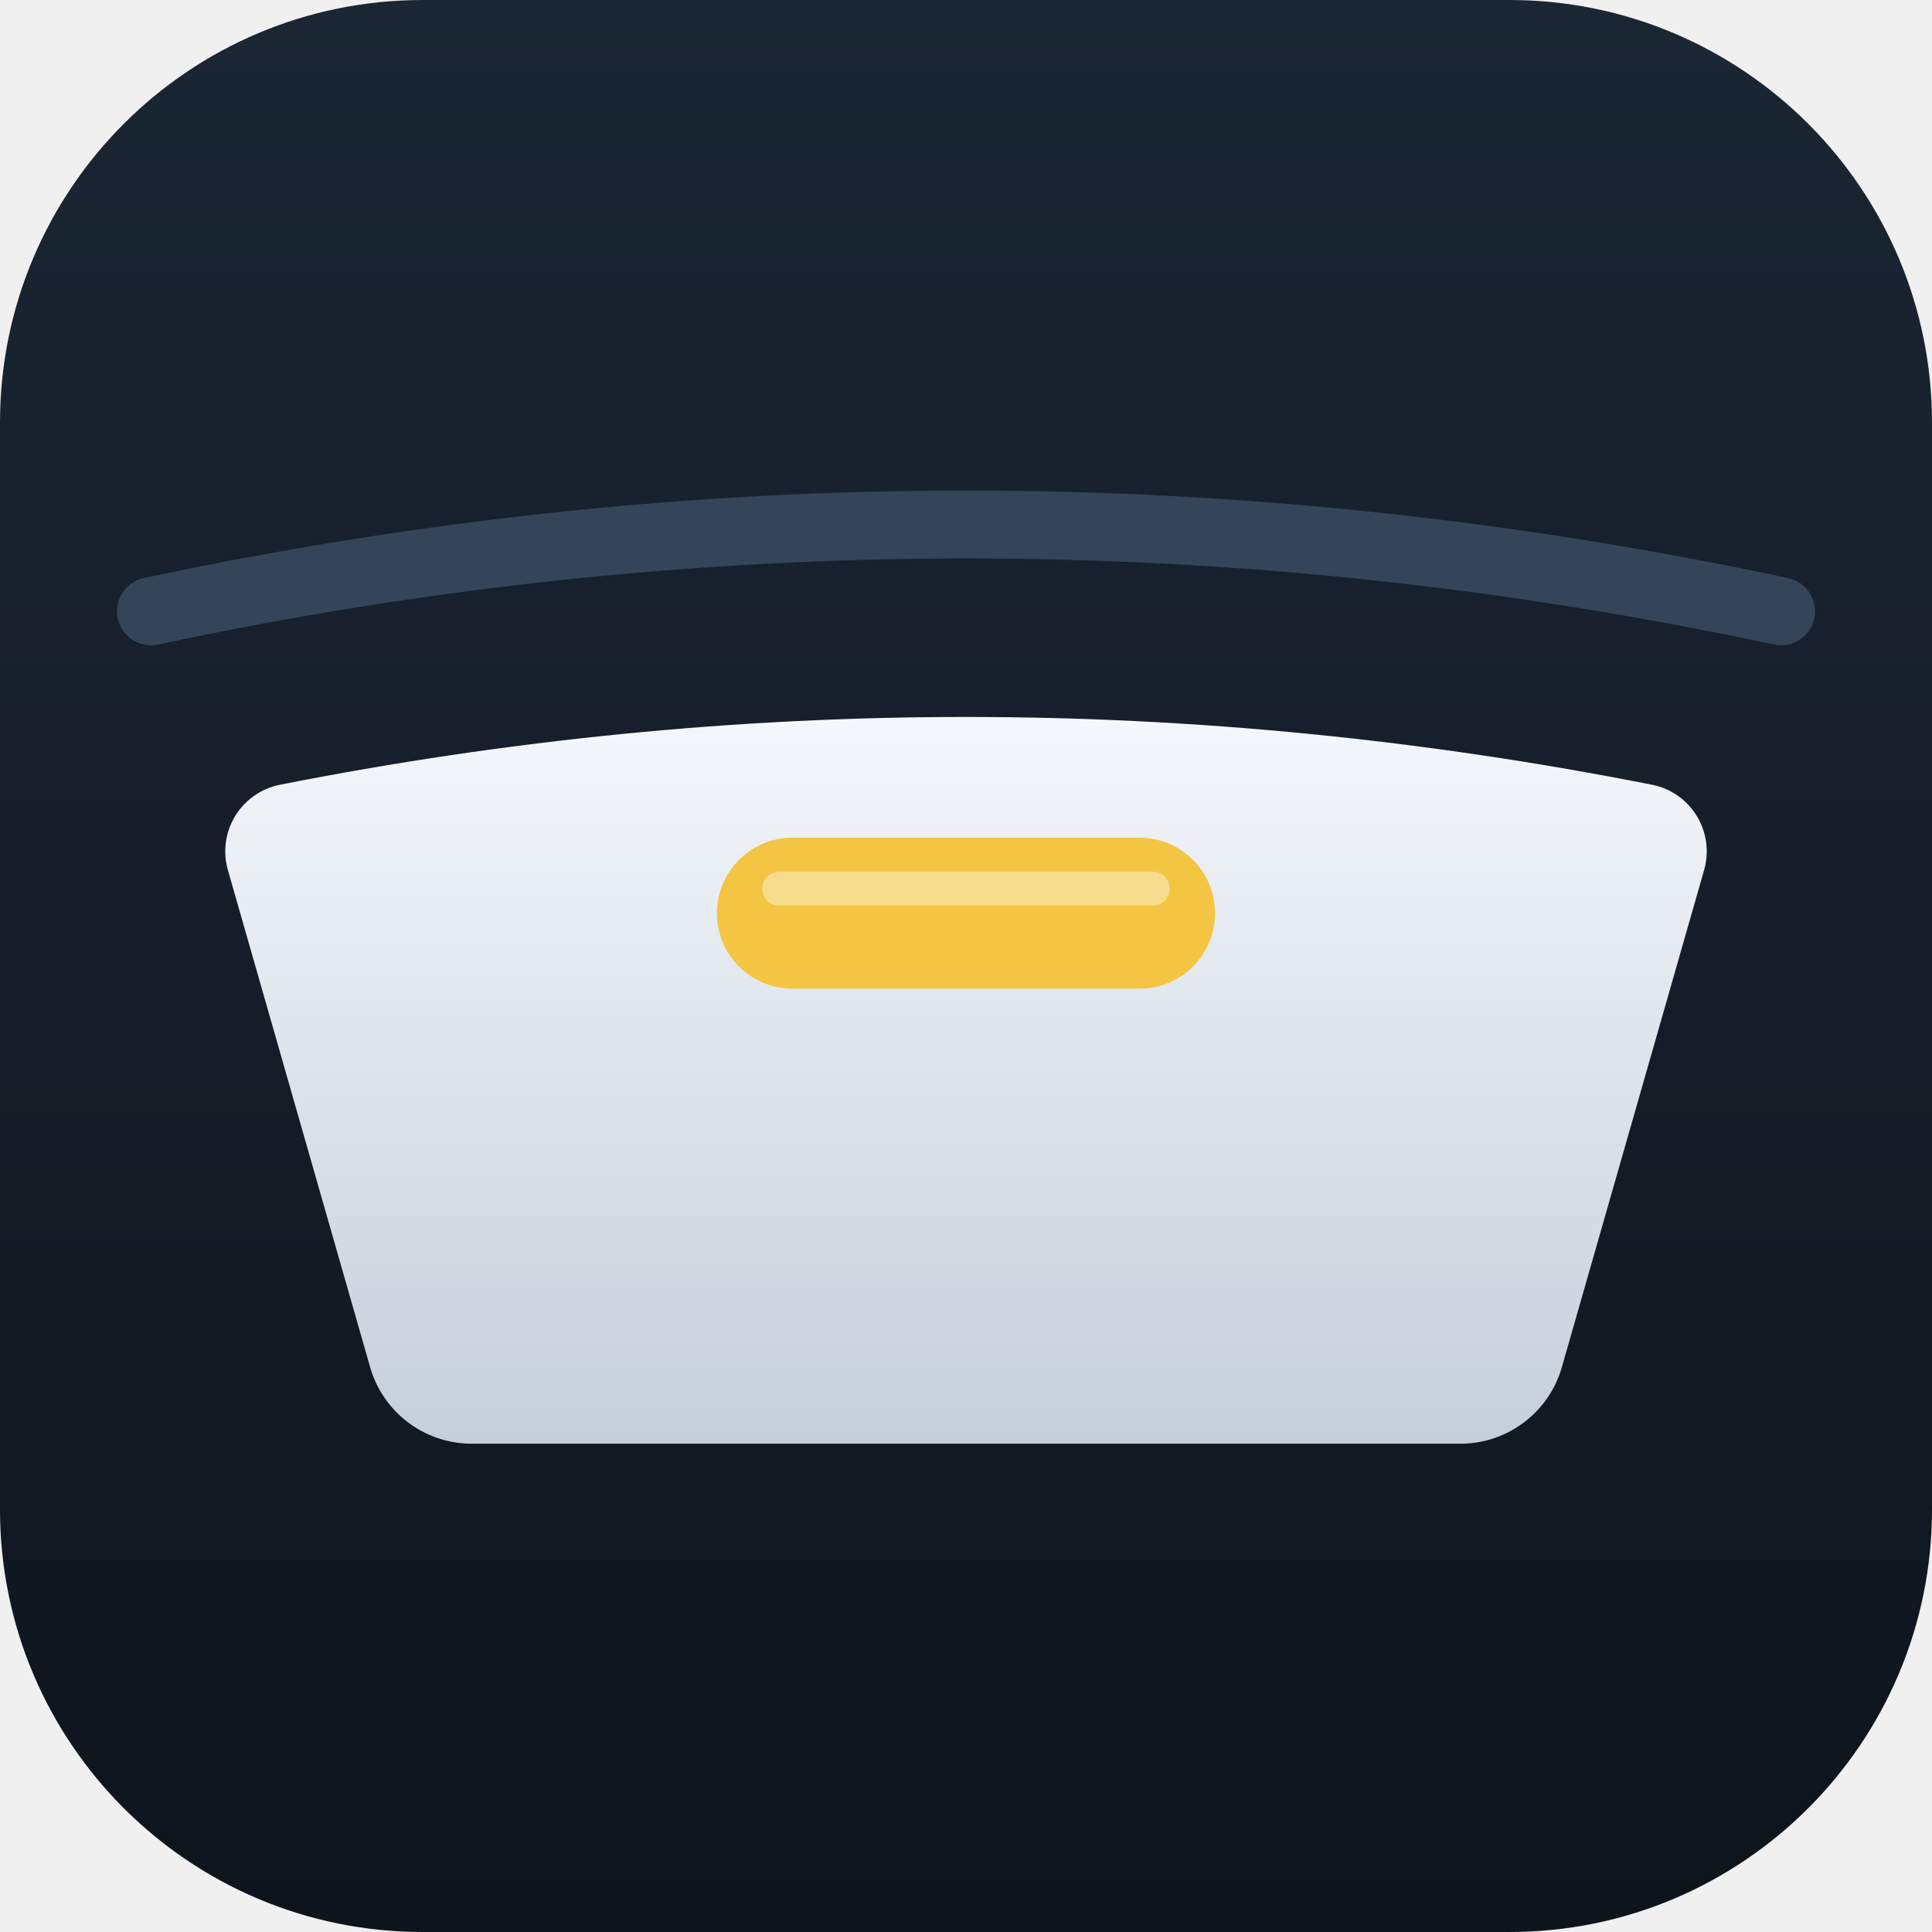
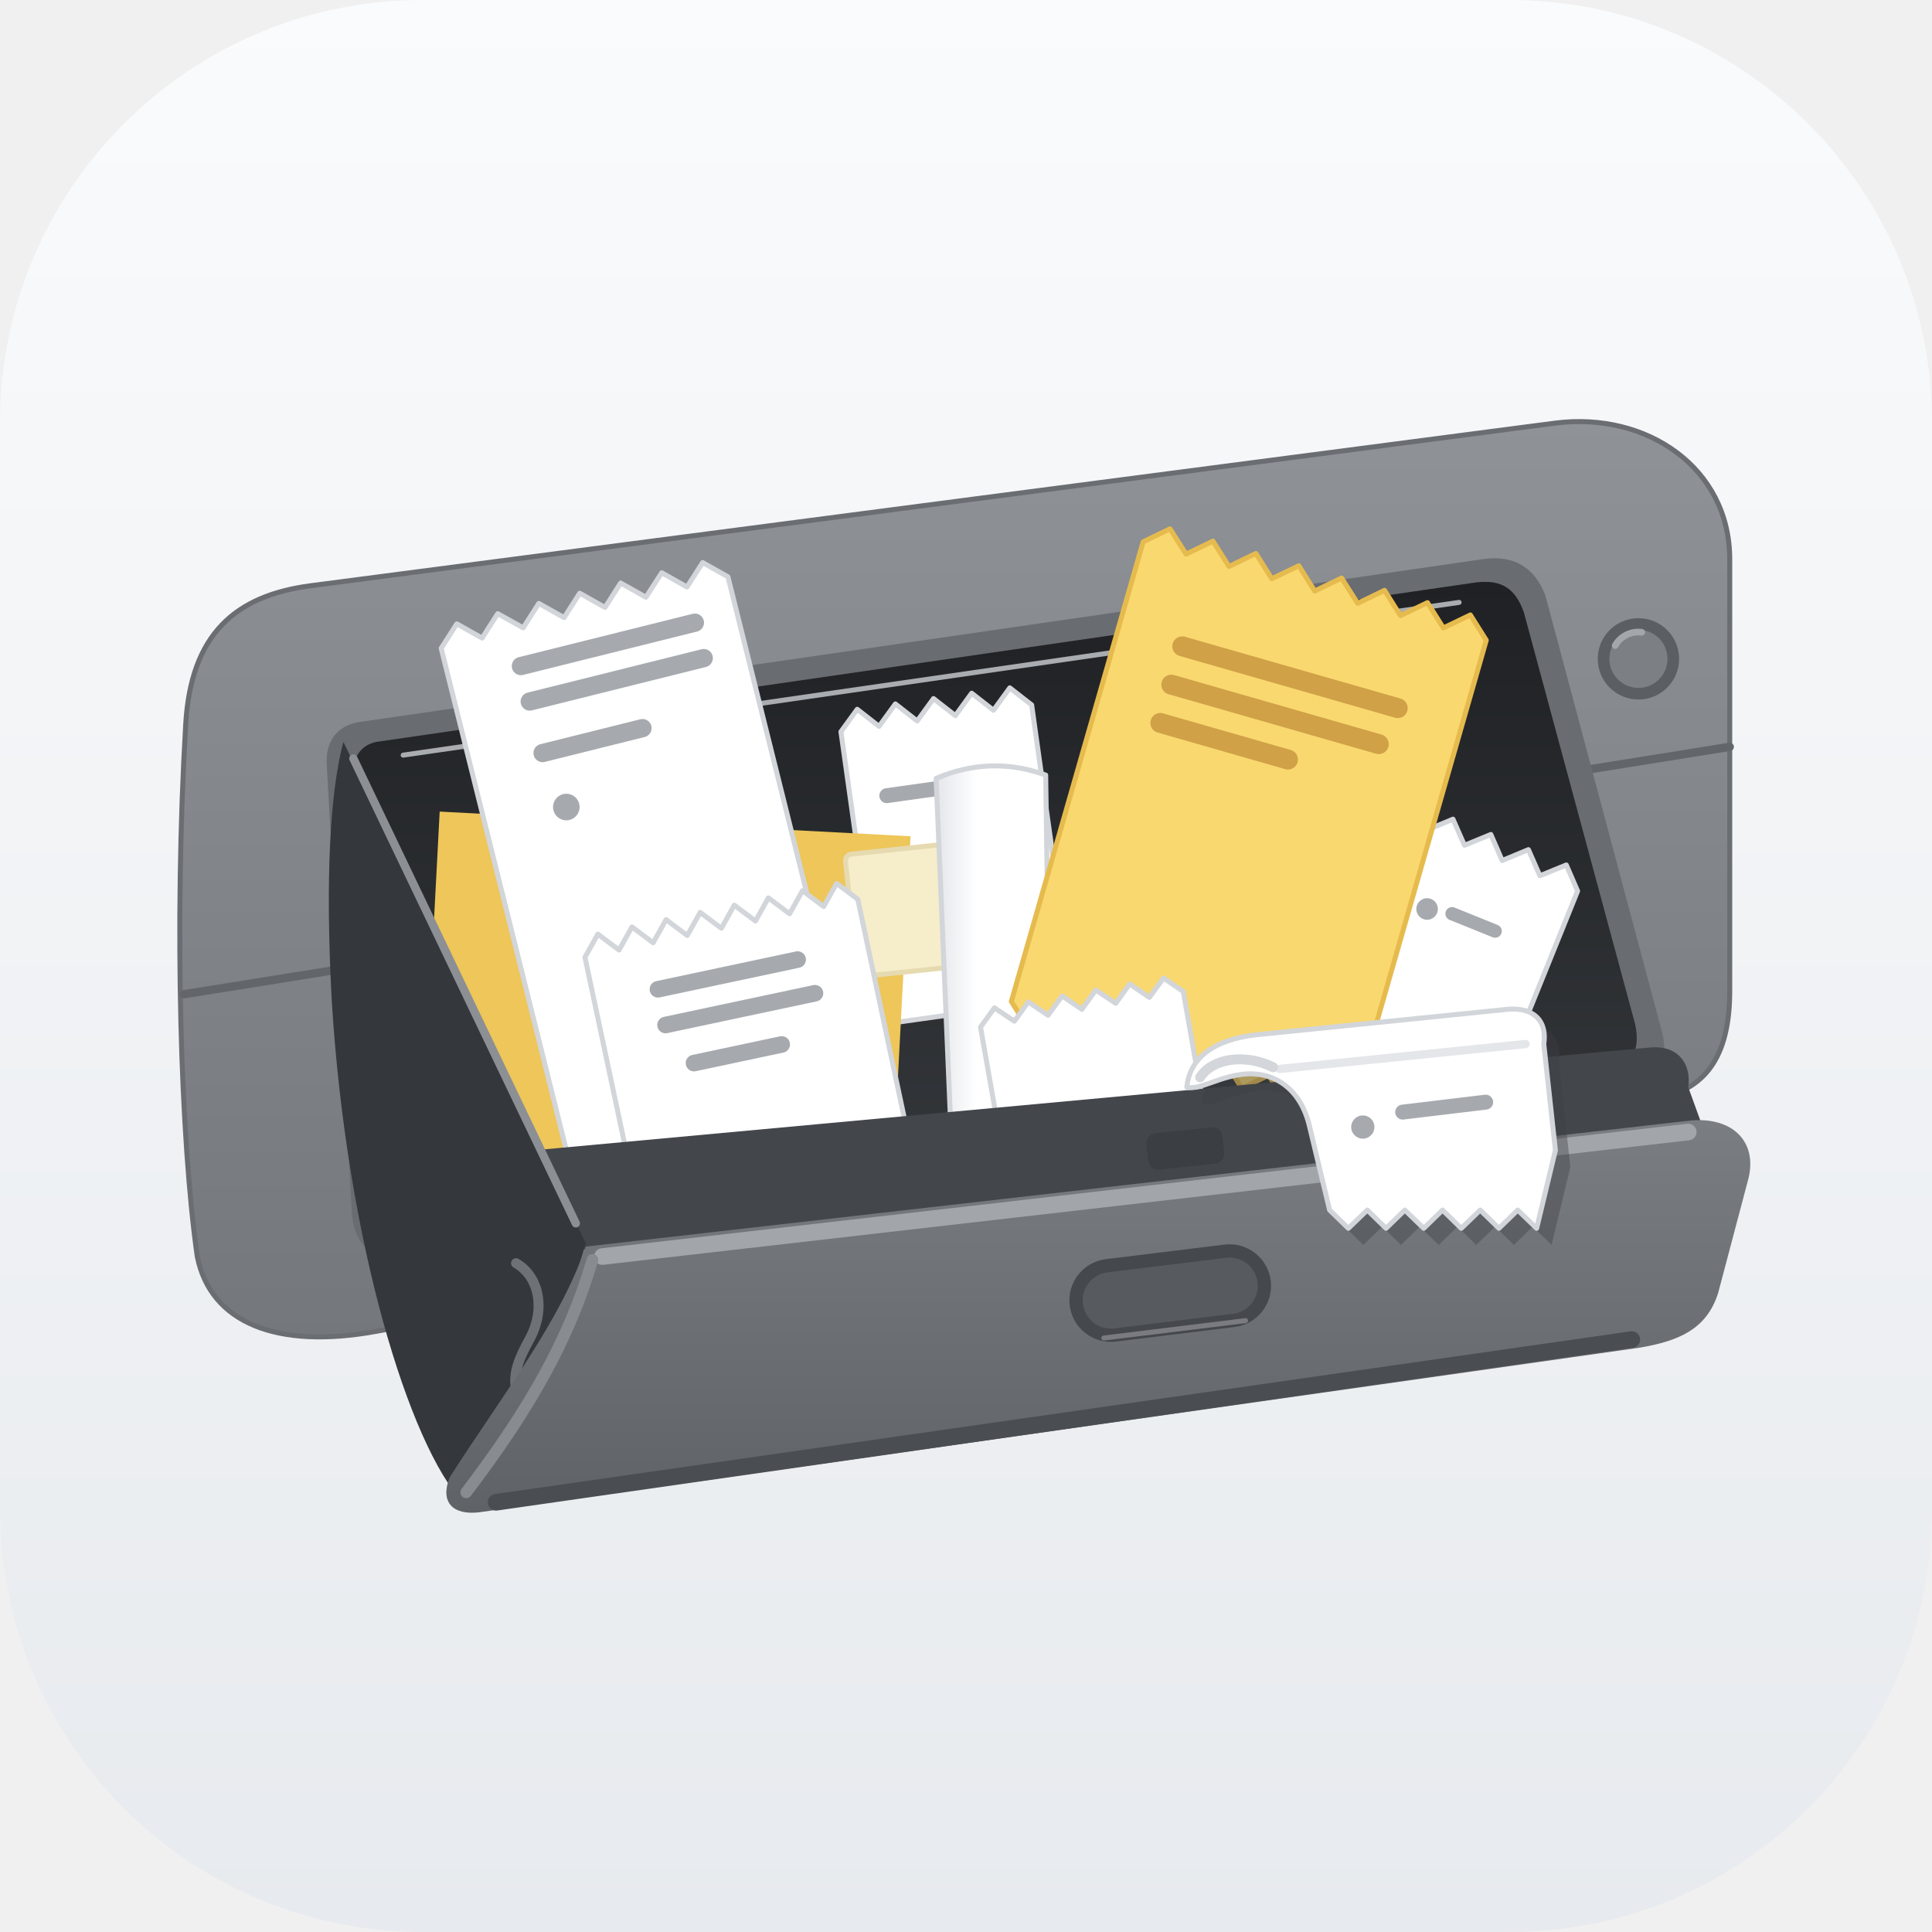
- <svg xmlns="http://www.w3.org/2000/svg" viewBox="0 0 512 512">
+ <svg xmlns="http://www.w3.org/2000/svg" viewBox="0 0 1024 1024">
  <defs>
-     <linearGradient id="tile" x1="0" y1="0" x2="0" y2="1">
-       <stop offset="0" stop-color="#1B2634" />
-       <stop offset="1" stop-color="#0E141C" />
+     <linearGradient id="tf" x1="0" y1="0" x2="0" y2="1">
+       <stop offset="0" stop-color="#8F9297" />
+       <stop offset="1" stop-color="#74777C" />
    </linearGradient>
-     <linearGradient id="door" x1="0" y1="0" x2="0" y2="1">
-       <stop offset="0" stop-color="#F4F7FB" />
-       <stop offset="1" stop-color="#C5CFDB" />
+     <linearGradient id="tc" x1="0" y1="0" x2="0" y2="1">
+       <stop offset="0" stop-color="#1F2124" />
+       <stop offset="1" stop-color="#35383C" />
+     </linearGradient>
+     <linearGradient id="td" x1="0" y1="0" x2="0" y2="1">
+       <stop offset="0" stop-color="#7A7D82" />
+       <stop offset="1" stop-color="#5F6267" />
+     </linearGradient>
+     <linearGradient id="tp" x1="0" y1="0" x2="1" y2="0">
+       <stop offset="0" stop-color="#E4E6E9" />
+       <stop offset=".35" stop-color="#FFFFFF" />
+       <stop offset="1" stop-color="#FFFFFF" />
+     </linearGradient>
+     <linearGradient id="tbg" x1="0" y1="0" x2="0" y2="1">
+       <stop offset="0" stop-color="#FAFBFC" />
+       <stop offset="1" stop-color="#E7EAEE" />
    </linearGradient>
  </defs>
-   <rect width="512" height="512" rx="112" fill="url(#tile)" />
-   <g transform="translate(0 12)">
-     <path d="M40 150 Q256 104 472 150" stroke="#34455A" stroke-width="18" fill="none" stroke-linecap="round" />
-     <path d="M74 196 Q256 160 438 196 a18 18 0 0 1 13.6 22.6 L414 350 a28 28 0 0 1 -27 20.6 H125 a28 28 0 0 1 -27 -20.6 L60.4 218.6 A18 18 0 0 1 74 196 Z" fill="url(#door)" />
-     <rect x="190" y="210" width="132" height="40" rx="20" fill="#F4C542" />
-     <rect x="202" y="219" width="108" height="9" rx="4.5" fill="#FFFFFF" opacity=".4" />
+   <rect width="1024" height="1024" rx="224" fill="url(#tbg)" />
+   <g transform="translate(58.8 32.4) scale(0.88)">
+     <path d="M120 316 L870 218 C925 211 975 245 975 300 L975 560 C975 600 960 620 930 625 L160 765 C100 776 60 760 52 720 C42 650 38 520 45 400 C48 345 75 322 120 316 Z" fill="url(#tf)" stroke="#6A6D72" stroke-width="3" />
+     <path d="M44 562 L975 413" stroke="#62666B" stroke-width="5" stroke-linecap="round" />
+     <circle cx="920" cy="360" r="21" fill="#7C8085" stroke="#5B5F64" stroke-width="7" />
+     <path d="M906 352 A16 16 0 0 1 922 344" stroke="#A3A6AA" stroke-width="4" fill="none" stroke-linecap="round" />
+     <path d="M150 398 L826 300 C846 297 858 306 864 322 L934 584 C940 606 928 620 904 623 L178 720 C156 723 146 712 145 692 L130 424 C129 410 136 400 150 398 Z" fill="#696C71" />
+     <path d="M160 410 L822 314 C838 312 846 318 851 332 L918 580 C922 598 914 608 896 610 L182 706 C166 708 160 700 159 684 L146 432 C145 420 150 412 160 410 Z" fill="url(#tc)" />
+     <path d="M176 418 L812 326" stroke="#A9ACB0" stroke-width="3" stroke-linecap="round" />
+     <g transform="rotate(-8 438 392)">
+       <polygon points="438.0,404.0 449.6,392.0 461.2,404.0 472.8,392.0 484.4,404.0 496.0,392.0 507.6,404.0 519.2,392.0 530.8,404.0 542.4,392.0 554.0,404.0 554.0,582.0 438.0,582.0" fill="#FFFFFF" stroke="#D2D5D9" stroke-width="3" stroke-linejoin="round" />
+       <path d="M460 446 L524 446" stroke="#A6AAAF" stroke-width="9" stroke-linecap="round" />
+     </g>
+     <g transform="rotate(22 797 452)">
+       <polygon points="797.0,464.0 809.2,452.0 821.5,464.0 833.8,452.0 846.0,464.0 858.2,452.0 870.5,464.0 882.8,452.0 895.0,464.0 895.0,584.0 797.0,584.0" fill="#FFFFFF" stroke="#D2D5D9" stroke-width="3" stroke-linejoin="round" />
+       <circle cx="815" cy="508" r="6.5" fill="#A6AAAF" />
+       <path d="M830 505 L858 505" stroke="#A6AAAF" stroke-width="8" stroke-linecap="round" />
+     </g>
+     <g transform="rotate(3 198 452)">
+       <polygon points="198.0,452.0 482.0,452.0 482.0,702.0 198.0,702.0" fill="#EEC659" />
+     </g>
+     <g transform="rotate(-6 442 478)">
+       <rect x="442" y="478" width="106" height="74" rx="4" fill="#F6EDCB" stroke="#E6DAB0" stroke-width="3" />
+     </g>
+     <path d="M497 432 Q530 418 563 430 L566 640 Q536 650 506 646 Z" fill="url(#tp)" stroke="#D2D5D9" stroke-width="3" stroke-linejoin="round" />
+     <g transform="rotate(-14 196 342)">
+       <polygon points="196.0,354.0 208.7,342.0 221.4,354.0 234.1,342.0 246.9,354.0 259.6,342.0 272.3,354.0 285.0,342.0 297.7,354.0 310.4,342.0 323.1,354.0 335.9,342.0 348.6,354.0 361.3,342.0 374.0,354.0 374.0,762.0 196.0,762.0" fill="#FFFFFF" stroke="#D2D5D9" stroke-width="3" stroke-linejoin="round" />
+       <path d="M240 376 L348 376" stroke="#A6AAAF" stroke-width="11" stroke-linecap="round" />
+       <path d="M240 398 L348 398" stroke="#A6AAAF" stroke-width="11" stroke-linecap="round" />
+       <path d="M240 430 L302 430" stroke="#A6AAAF" stroke-width="11" stroke-linecap="round" />
+       <circle cx="246" cy="465" r="8" fill="#A6AAAF" />
+     </g>
+     <g transform="rotate(16 625 278)">
+       <polygon points="625.0,290.0 638.4,278.0 651.9,290.0 665.3,278.0 678.8,290.0 692.2,278.0 705.6,290.0 719.1,278.0 732.5,290.0 745.9,278.0 759.4,290.0 772.8,278.0 786.2,290.0 799.7,278.0 813.1,290.0 826.6,278.0 840.0,290.0 840.0,578.0 826.6,590.0 813.1,578.0 799.7,590.0 786.2,578.0 772.8,590.0 759.4,578.0 745.9,590.0 732.5,578.0 719.1,590.0 705.6,578.0 692.2,590.0 678.8,578.0 665.3,590.0 651.9,578.0 638.4,590.0 625.0,578.0" fill="#F9D86F" stroke="#E6BB4E" stroke-width="3" stroke-linejoin="round" />
+       <path d="M665 344 L800 344" stroke="#D0A147" stroke-width="12" stroke-linecap="round" />
+       <path d="M665 368 L795 368" stroke="#D0A147" stroke-width="12" stroke-linecap="round" />
+       <path d="M665 392 L745 392" stroke="#D0A147" stroke-width="12" stroke-linecap="round" />
+     </g>
+     <g transform="rotate(-12 283 528)">
+       <polygon points="283.0,540.0 293.5,528.0 304.0,540.0 314.5,528.0 325.0,540.0 335.5,528.0 346.0,540.0 356.5,528.0 367.0,540.0 377.5,528.0 388.0,540.0 398.5,528.0 409.0,540.0 419.5,528.0 430.0,540.0 440.5,528.0 451.0,540.0 451.0,748.0 283.0,748.0" fill="#FFFFFF" stroke="#D2D5D9" stroke-width="3" stroke-linejoin="round" />
+       <path d="M322 568 L408 568" stroke="#A6AAAF" stroke-width="10" stroke-linecap="round" />
+       <path d="M322 590 L414 590" stroke="#A6AAAF" stroke-width="10" stroke-linecap="round" />
+       <path d="M334 616 L388 616" stroke="#A6AAAF" stroke-width="10" stroke-linecap="round" />
+     </g>
+     <g transform="rotate(-10 522 572)">
+       <polygon points="522.0,582.0 532.3,572.0 542.7,582.0 553.0,572.0 563.3,582.0 573.7,572.0 584.0,582.0 594.3,572.0 604.7,582.0 615.0,572.0 625.3,582.0 635.7,572.0 646.0,582.0 646.0,662.0 522.0,662.0" fill="#FFFFFF" stroke="#D2D5D9" stroke-width="3" stroke-linejoin="round" />
+     </g>
+     <path d="M168 664 L928 594 C944 593 952 604 950 618 L958 640 L286 716 Z" fill="#43464B" />
+     <path d="M140 410 L286 712 C268 772 246 824 212 868 C180 834 142 712 133 566 C129 492 132 440 140 410 Z" fill="#34373B" />
+     <path d="M146 420 L280 700" stroke="#8C8F94" stroke-width="5" stroke-linecap="round" />
+     <path d="M244 724 C258 732 262 752 252 770 C246 781 242 790 244 800" stroke="#6E7176" stroke-width="6" fill="none" stroke-linecap="round" />
+     <path d="M286 714 L952 638 C978 636 992 652 986 674 L968 742 C961 764 944 771 920 775 L222 874 C206 876 198 868 204 853 C238 800 270 760 286 714 Z" fill="url(#td)" />
+     <path d="M296 720 L950 645" stroke="#A2A5A9" stroke-width="10" stroke-linecap="round" />
+     <path d="M290 722 C276 770 252 812 214 862" stroke="#888B90" stroke-width="7" fill="none" stroke-linecap="round" />
+     <path d="M232 868 L916 770" stroke="#4A4D51" stroke-width="10" stroke-linecap="round" />
+     <g transform="rotate(-7 638 742)">
+       <rect x="577.0" y="717.0" width="122" height="50" rx="25.0" fill="#45484C" />
+       <rect x="585.0" y="725.0" width="106" height="34" rx="17.0" fill="#575A5F" />
+       <path d="M595.0 764.0 H681.0" stroke="#8F9296" stroke-width="3" stroke-linecap="round" opacity=".7" />
+     </g>
+     <g transform="rotate(-6 646 654)">
+       <rect x="624" y="644" width="46" height="22" rx="6" fill="#3B3E42" />
+     </g>
+     <path d="M648 618 C650 598 668 588 694 586 L842 571 C858 570 865 579 863 592 L870 656 L858.7 703.0 L847.3 692.0 L836.0 703.0 L824.7 692.0 L813.3 703.0 L802.0 692.0 L790.7 703.0 L779.3 692.0 L768.0 703.0 L756.7 692.0 L745.3 703.0 L734.0 692.0 L722 642 C717 620 702 609 684 610 C668 611 656 620 648 618 Z" fill="#3C3F44" opacity=".4" transform="translate(9 10)" />
+     <path d="M648 618 C650 598 668 588 694 586 L842 571 C858 570 865 579 863 592 L870 656 L858.7 703.0 L847.3 692.0 L836.0 703.0 L824.7 692.0 L813.3 703.0 L802.0 692.0 L790.7 703.0 L779.3 692.0 L768.0 703.0 L756.7 692.0 L745.3 703.0 L734.0 692.0 L722 642 C717 620 702 609 684 610 C668 611 656 620 648 618 Z" fill="#FFFFFF" stroke="#D2D5D9" stroke-width="3" stroke-linejoin="round" />
+     <path d="M704 607 L852 592" stroke="#E4E6E9" stroke-width="5" stroke-linecap="round" />
+     <path d="M656 612 C664 600 684 598 700 606" stroke="#D3D6DA" stroke-width="6" fill="none" stroke-linecap="round" />
+     <circle cx="754" cy="642" r="7" fill="#A6AAAF" />
+     <path d="M778 633 L828 627" stroke="#A6AAAF" stroke-width="9" stroke-linecap="round" />
  </g>
</svg>
